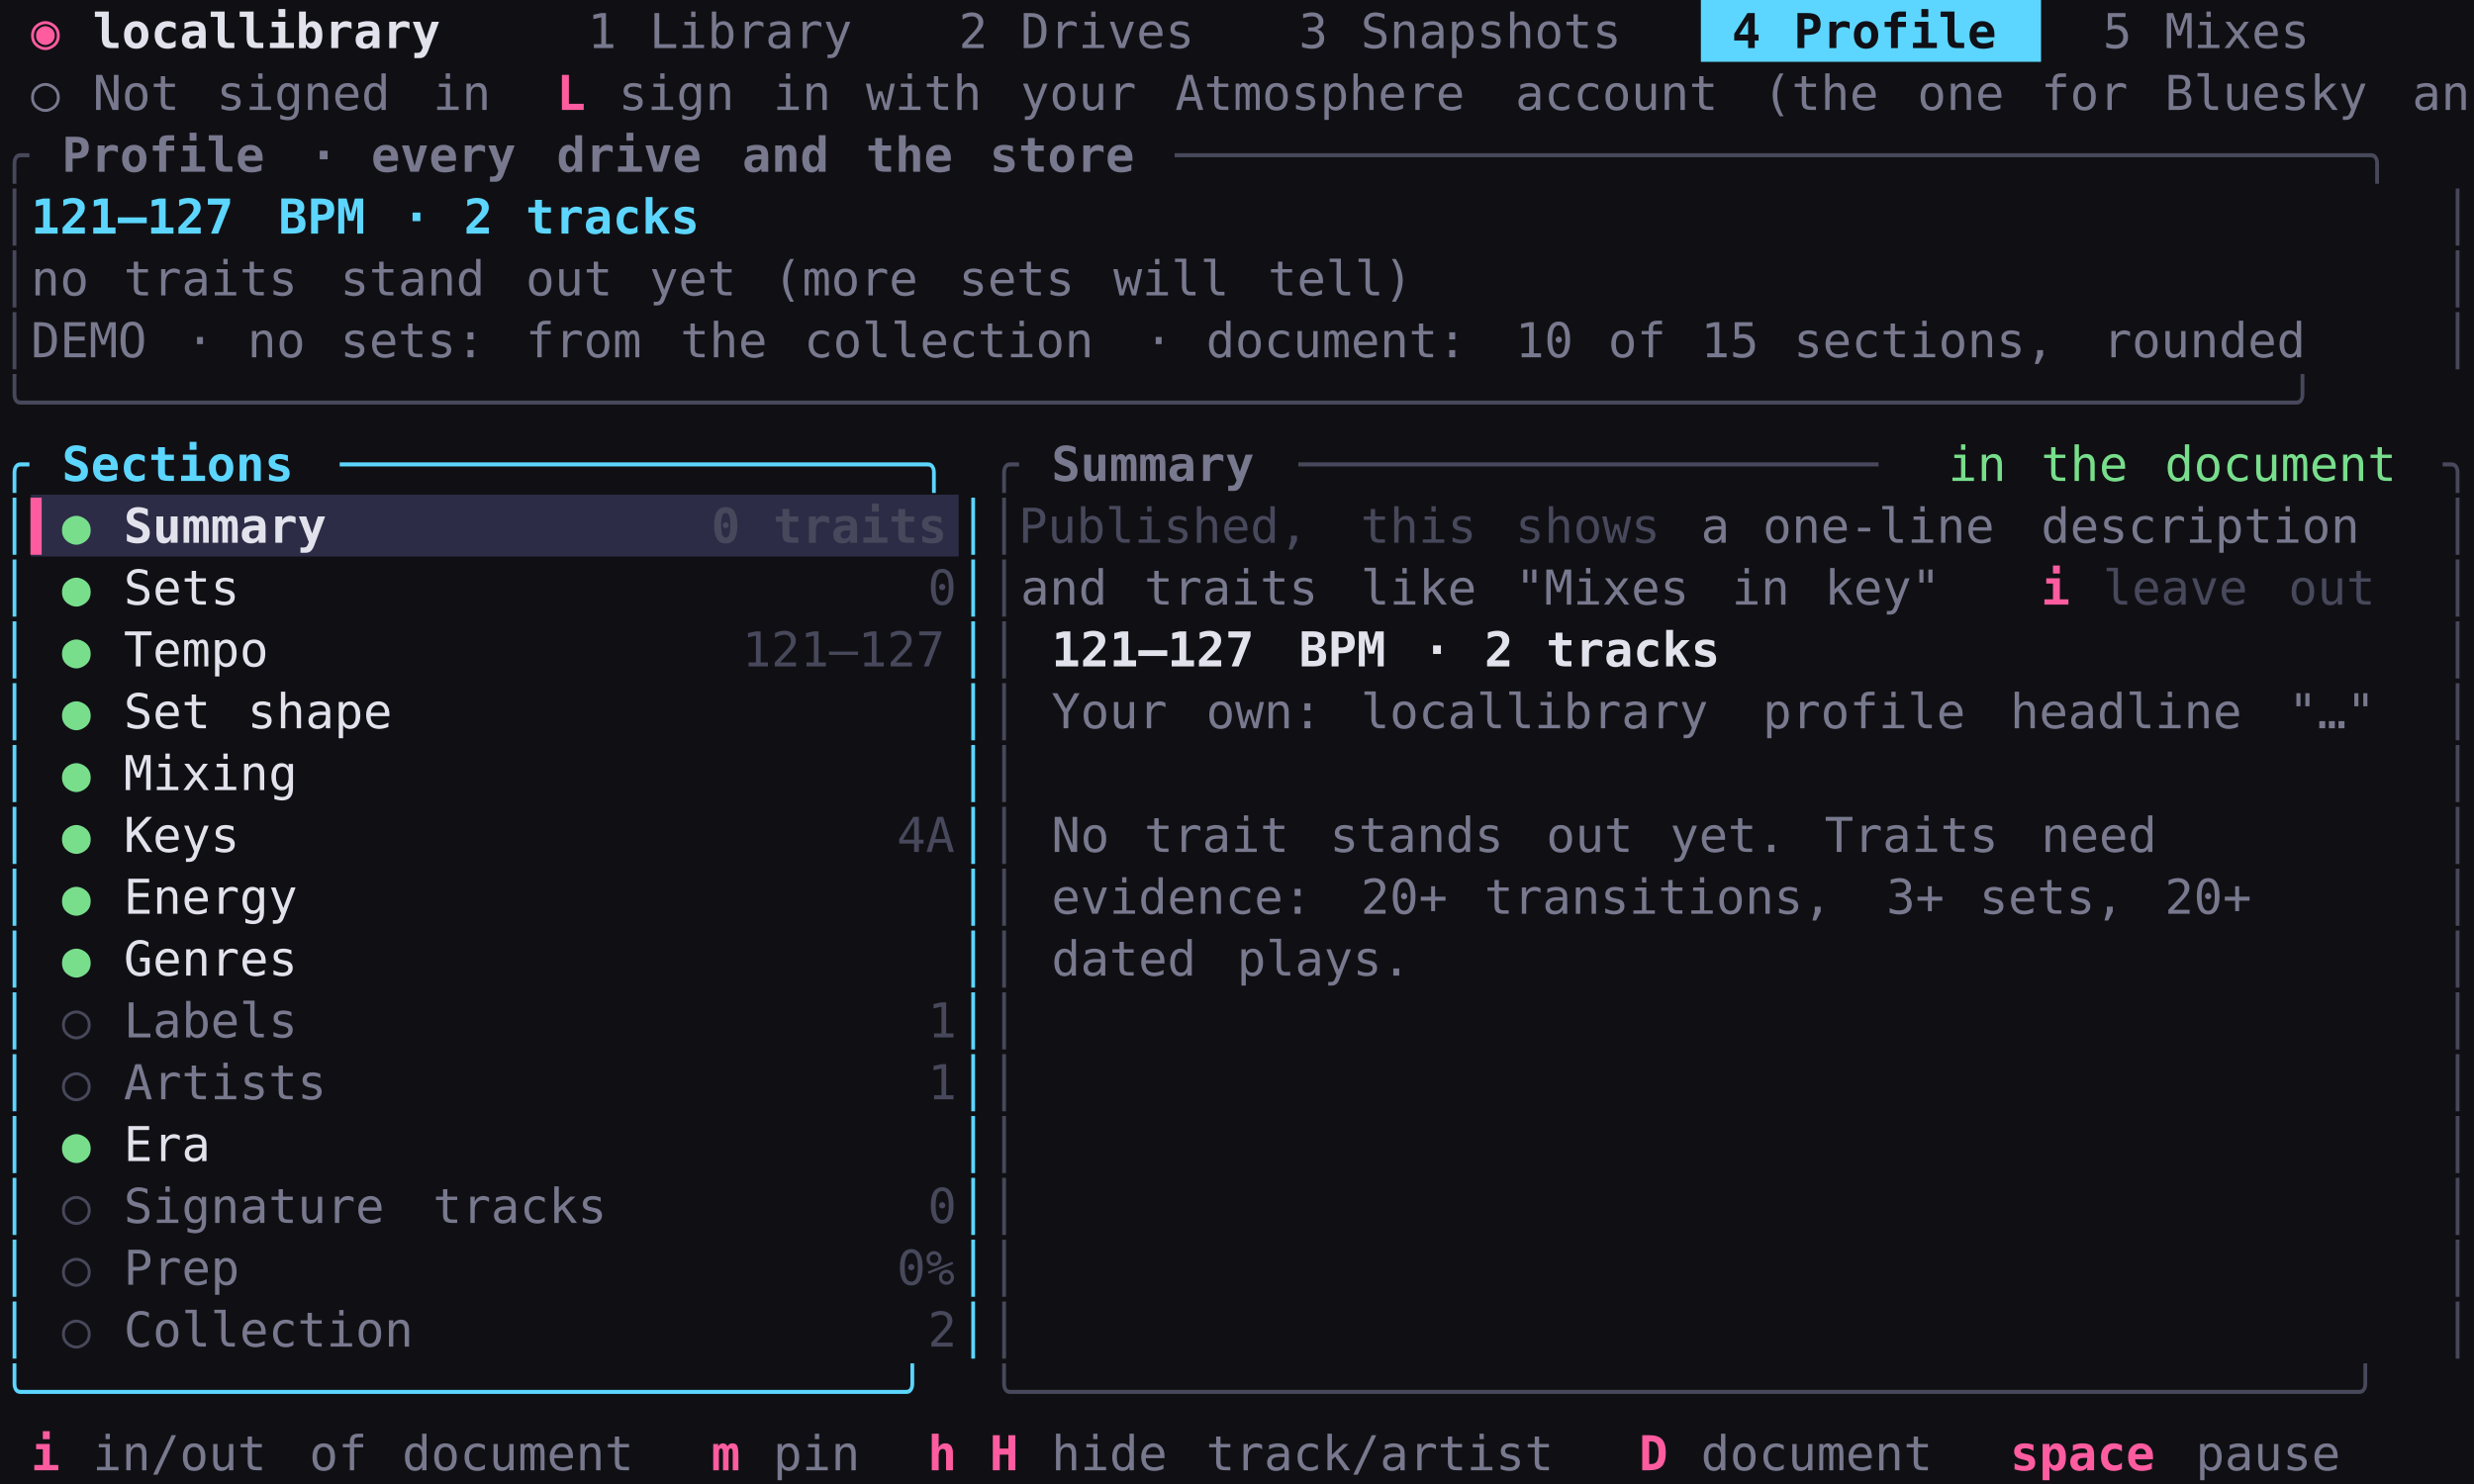
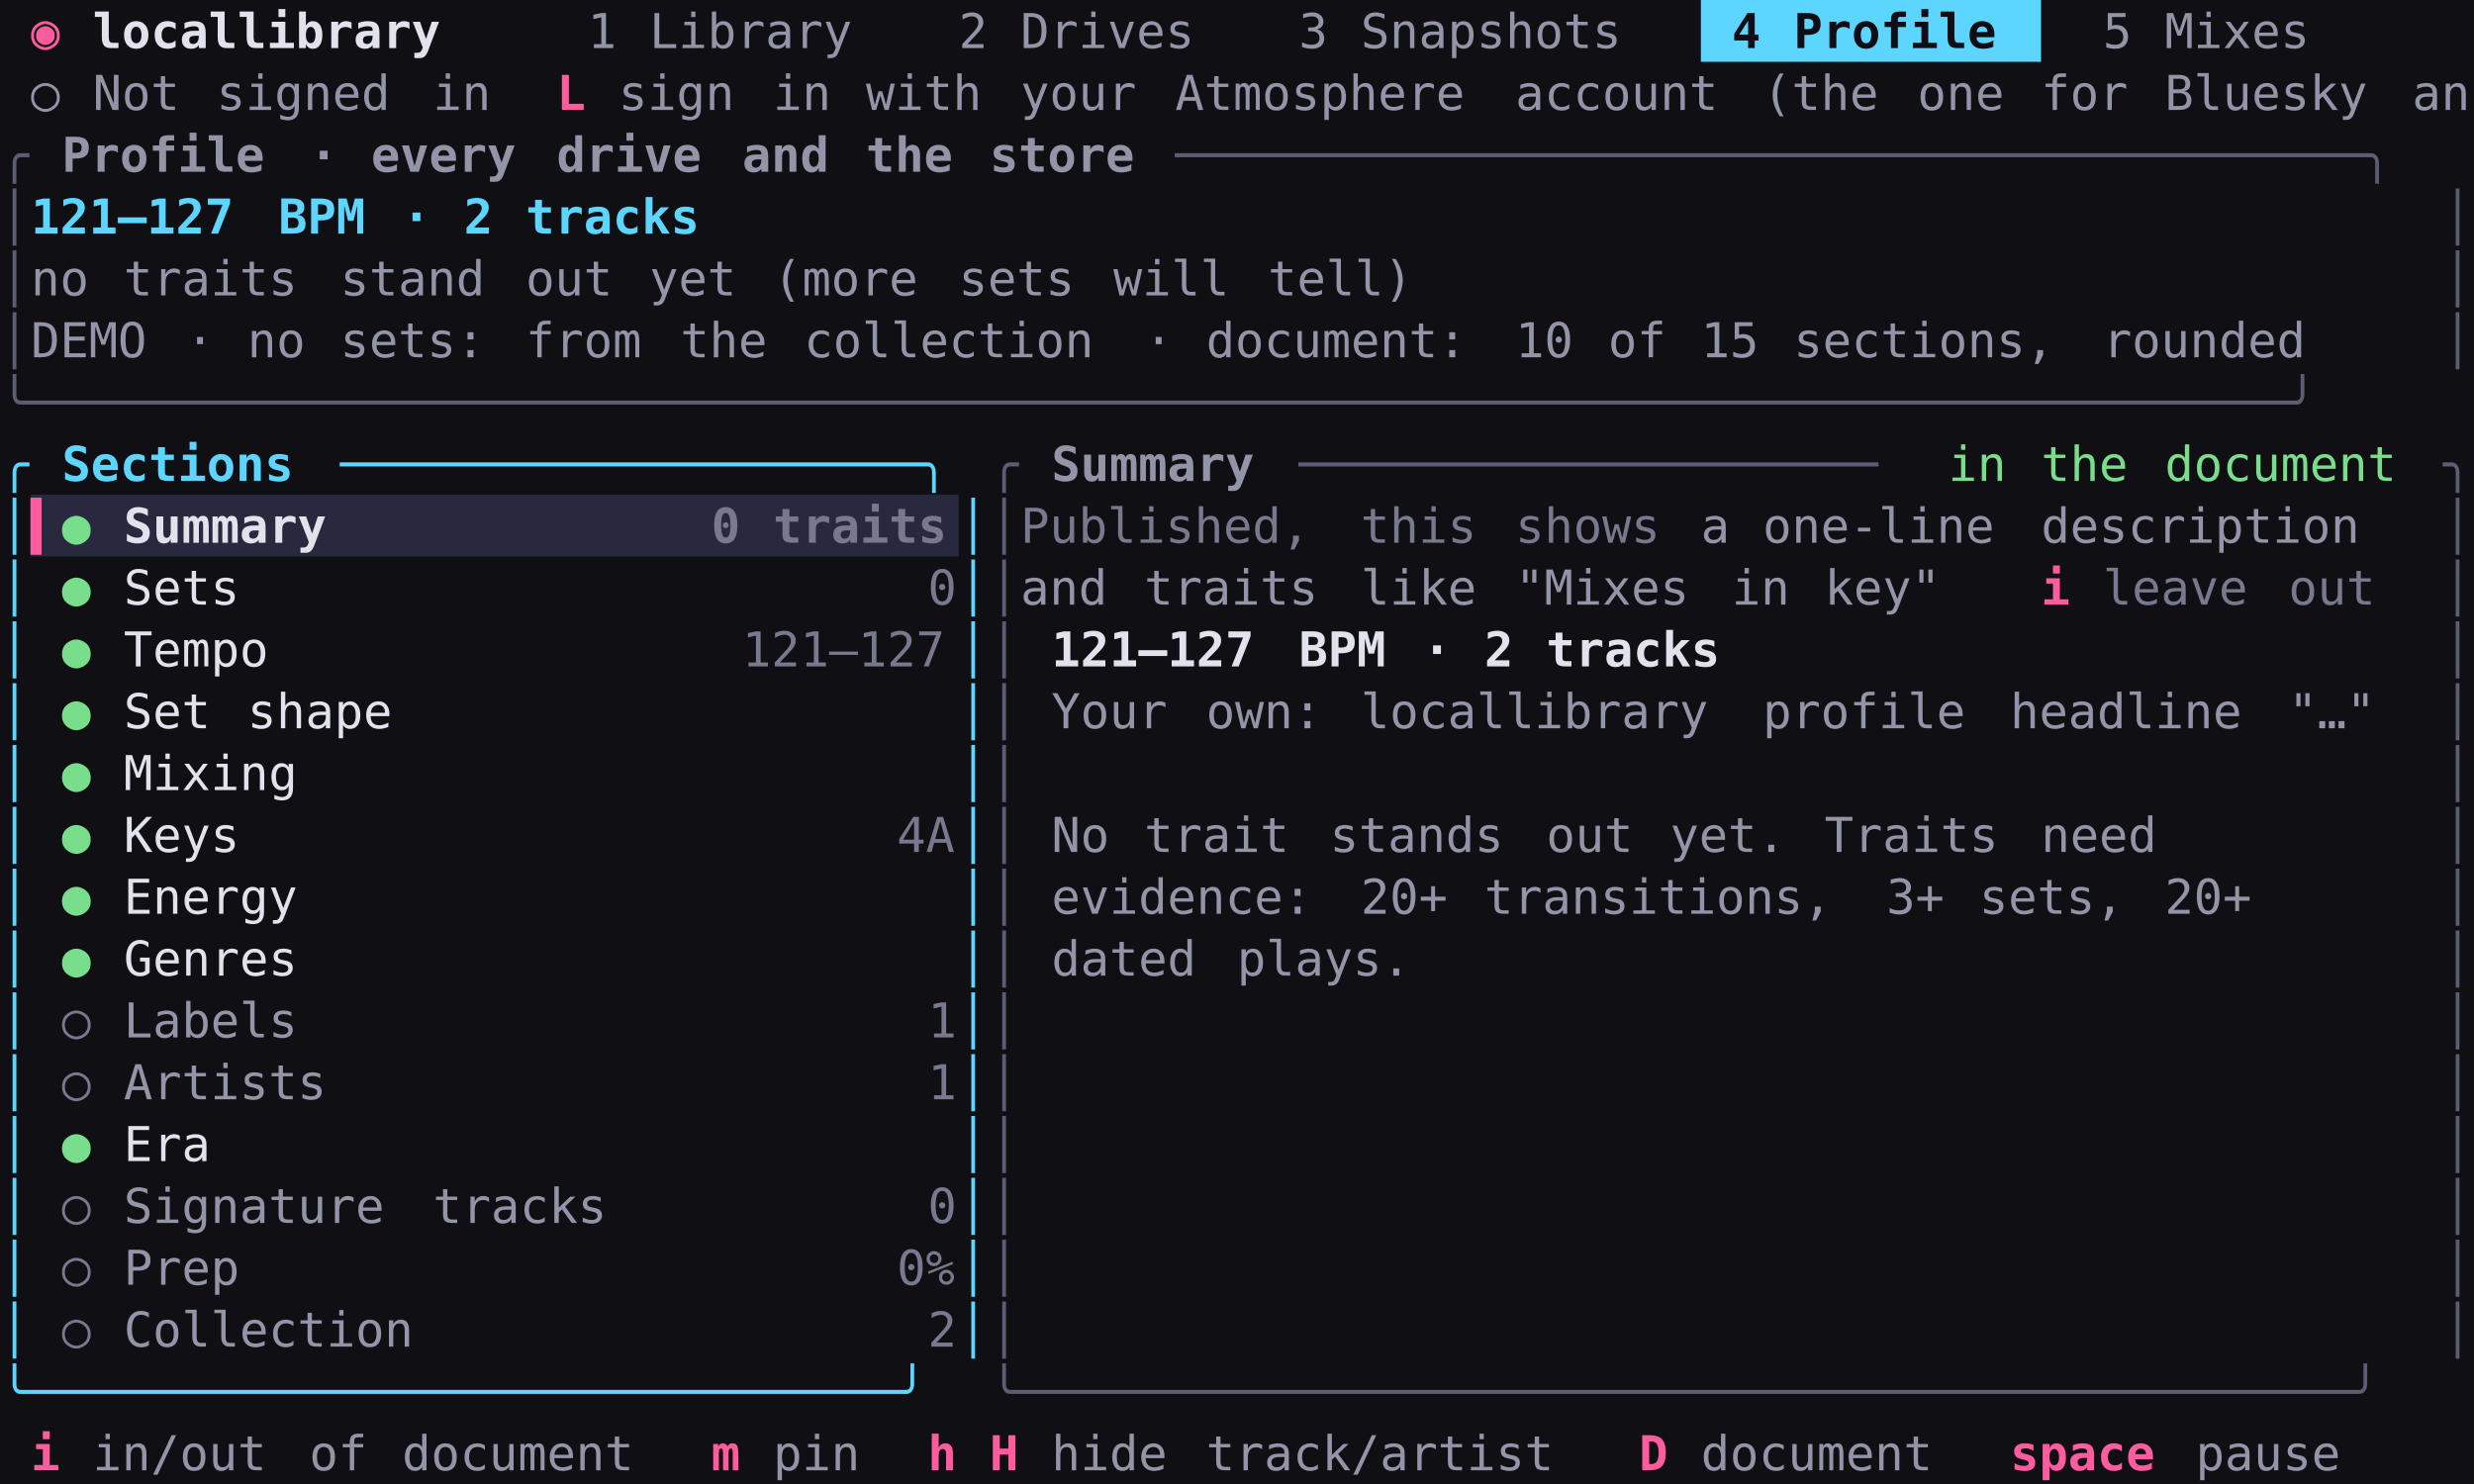
<svg xmlns="http://www.w3.org/2000/svg" viewBox="0 0 720 432" width="720" height="432" font-family="ui-monospace, Menlo, Consolas, monospace" font-size="14">
  <rect width="720" height="432" fill="#101014" />
  <rect x="495" y="0" width="99" height="18" fill="#5cd6ff" />
  <text x="9" y="14" fill="#ff5ca0" font-weight="bold">◉</text>
  <text x="27 36 45 54 63 72 81 90 99 108 117 126" y="14" fill="#e2e2ec" font-weight="bold">locallibrary</text>
-   <text x="171" y="14" fill="#78788e">1</text>
-   <text x="189 198 207 216 225 234 243" y="14" fill="#78788e">Library</text>
-   <text x="279" y="14" fill="#78788e">2</text>
-   <text x="297 306 315 324 333 342" y="14" fill="#78788e">Drives</text>
-   <text x="378" y="14" fill="#78788e">3</text>
-   <text x="396 405 414 423 432 441 450 459 468" y="14" fill="#78788e">Snapshots</text>
-   <text x="504" y="14" fill="#101016" font-weight="bold">4</text>
-   <text x="522 531 540 549 558 567 576" y="14" fill="#101016" font-weight="bold">Profile</text>
-   <text x="612" y="14" fill="#78788e">5</text>
-   <text x="630 639 648 657 666" y="14" fill="#78788e">Mixes</text>
-   <text x="9" y="32" fill="#78788e">○</text>
-   <text x="27 36 45" y="32" fill="#78788e">Not</text>
-   <text x="63 72 81 90 99 108" y="32" fill="#78788e">signed</text>
-   <text x="126 135" y="32" fill="#78788e">in</text>
+   <text x="171" y="14" fill="#9494a8">1</text>
+   <text x="189 198 207 216 225 234 243" y="14" fill="#9494a8">Library</text>
+   <text x="279" y="14" fill="#9494a8">2</text>
+   <text x="297 306 315 324 333 342" y="14" fill="#9494a8">Drives</text>
+   <text x="378" y="14" fill="#9494a8">3</text>
+   <text x="396 405 414 423 432 441 450 459 468" y="14" fill="#9494a8">Snapshots</text>
+   <text x="504" y="14" fill="#0e0e14" font-weight="bold">4</text>
+   <text x="522 531 540 549 558 567 576" y="14" fill="#0e0e14" font-weight="bold">Profile</text>
+   <text x="612" y="14" fill="#9494a8">5</text>
+   <text x="630 639 648 657 666" y="14" fill="#9494a8">Mixes</text>
+   <text x="9" y="32" fill="#9494a8">○</text>
+   <text x="27 36 45" y="32" fill="#9494a8">Not</text>
+   <text x="63 72 81 90 99 108" y="32" fill="#9494a8">signed</text>
+   <text x="126 135" y="32" fill="#9494a8">in</text>
  <text x="162" y="32" fill="#ff5ca0" font-weight="bold">L</text>
-   <text x="180 189 198 207" y="32" fill="#78788e">sign</text>
-   <text x="225 234" y="32" fill="#78788e">in</text>
-   <text x="252 261 270 279" y="32" fill="#78788e">with</text>
-   <text x="297 306 315 324" y="32" fill="#78788e">your</text>
-   <text x="342 351 360 369 378 387 396 405 414 423" y="32" fill="#78788e">Atmosphere</text>
-   <text x="441 450 459 468 477 486 495" y="32" fill="#78788e">account</text>
-   <text x="513 522 531 540" y="32" fill="#78788e">(the</text>
-   <text x="558 567 576" y="32" fill="#78788e">one</text>
-   <text x="594 603 612" y="32" fill="#78788e">for</text>
-   <text x="630 639 648 657 666 675 684" y="32" fill="#78788e">Bluesky</text>
-   <text x="702 711" y="32" fill="#78788e">an</text>
-   <text x="0" y="50" fill="#48485c">╭</text>
-   <text x="18 27 36 45 54 63 72" y="50" fill="#78788e" font-weight="bold">Profile</text>
-   <text x="90" y="50" fill="#78788e" font-weight="bold">·</text>
-   <text x="108 117 126 135 144" y="50" fill="#78788e" font-weight="bold">every</text>
-   <text x="162 171 180 189 198" y="50" fill="#78788e" font-weight="bold">drive</text>
-   <text x="216 225 234" y="50" fill="#78788e" font-weight="bold">and</text>
-   <text x="252 261 270" y="50" fill="#78788e" font-weight="bold">the</text>
-   <text x="288 297 306 315 324" y="50" fill="#78788e" font-weight="bold">store</text>
-   <text x="342 351 360 369 378 387 396 405 414 423 432 441 450 459 468 477 486 495 504 513 522 531 540 549 558 567 576 585 594 603 612 621 630 639 648 657 666 675 684 693 702 711" y="50" fill="#48485c">─────────────────────────────────────────╮</text>
-   <text x="0" y="68" fill="#48485c">│</text>
+   <text x="180 189 198 207" y="32" fill="#9494a8">sign</text>
+   <text x="225 234" y="32" fill="#9494a8">in</text>
+   <text x="252 261 270 279" y="32" fill="#9494a8">with</text>
+   <text x="297 306 315 324" y="32" fill="#9494a8">your</text>
+   <text x="342 351 360 369 378 387 396 405 414 423" y="32" fill="#9494a8">Atmosphere</text>
+   <text x="441 450 459 468 477 486 495" y="32" fill="#9494a8">account</text>
+   <text x="513 522 531 540" y="32" fill="#9494a8">(the</text>
+   <text x="558 567 576" y="32" fill="#9494a8">one</text>
+   <text x="594 603 612" y="32" fill="#9494a8">for</text>
+   <text x="630 639 648 657 666 675 684" y="32" fill="#9494a8">Bluesky</text>
+   <text x="702 711" y="32" fill="#9494a8">an</text>
+   <text x="0" y="50" fill="#5c5c74">╭</text>
+   <text x="18 27 36 45 54 63 72" y="50" fill="#9494a8" font-weight="bold">Profile</text>
+   <text x="90" y="50" fill="#9494a8" font-weight="bold">·</text>
+   <text x="108 117 126 135 144" y="50" fill="#9494a8" font-weight="bold">every</text>
+   <text x="162 171 180 189 198" y="50" fill="#9494a8" font-weight="bold">drive</text>
+   <text x="216 225 234" y="50" fill="#9494a8" font-weight="bold">and</text>
+   <text x="252 261 270" y="50" fill="#9494a8" font-weight="bold">the</text>
+   <text x="288 297 306 315 324" y="50" fill="#9494a8" font-weight="bold">store</text>
+   <text x="342 351 360 369 378 387 396 405 414 423 432 441 450 459 468 477 486 495 504 513 522 531 540 549 558 567 576 585 594 603 612 621 630 639 648 657 666 675 684 693 702 711" y="50" fill="#5c5c74">─────────────────────────────────────────╮</text>
+   <text x="0" y="68" fill="#5c5c74">│</text>
  <text x="9 18 27 36 45 54 63" y="68" fill="#5cd6ff" font-weight="bold">121–127</text>
  <text x="81 90 99" y="68" fill="#5cd6ff" font-weight="bold">BPM</text>
  <text x="117" y="68" fill="#5cd6ff" font-weight="bold">·</text>
  <text x="135" y="68" fill="#5cd6ff" font-weight="bold">2</text>
  <text x="153 162 171 180 189 198" y="68" fill="#5cd6ff" font-weight="bold">tracks</text>
-   <text x="711" y="68" fill="#48485c">│</text>
-   <text x="0" y="86" fill="#48485c">│</text>
-   <text x="9 18" y="86" fill="#78788e">no</text>
-   <text x="36 45 54 63 72 81" y="86" fill="#78788e">traits</text>
-   <text x="99 108 117 126 135" y="86" fill="#78788e">stand</text>
-   <text x="153 162 171" y="86" fill="#78788e">out</text>
-   <text x="189 198 207" y="86" fill="#78788e">yet</text>
-   <text x="225 234 243 252 261" y="86" fill="#78788e">(more</text>
-   <text x="279 288 297 306" y="86" fill="#78788e">sets</text>
-   <text x="324 333 342 351" y="86" fill="#78788e">will</text>
-   <text x="369 378 387 396 405" y="86" fill="#78788e">tell)</text>
-   <text x="711" y="86" fill="#48485c">│</text>
-   <text x="0" y="104" fill="#48485c">│</text>
-   <text x="9 18 27 36" y="104" fill="#78788e">DEMO</text>
-   <text x="54" y="104" fill="#78788e">·</text>
-   <text x="72 81" y="104" fill="#78788e">no</text>
-   <text x="99 108 117 126 135" y="104" fill="#78788e">sets:</text>
-   <text x="153 162 171 180" y="104" fill="#78788e">from</text>
-   <text x="198 207 216" y="104" fill="#78788e">the</text>
-   <text x="234 243 252 261 270 279 288 297 306 315" y="104" fill="#78788e">collection</text>
-   <text x="333" y="104" fill="#78788e">·</text>
-   <text x="351 360 369 378 387 396 405 414 423" y="104" fill="#78788e">document:</text>
-   <text x="441 450" y="104" fill="#78788e">10</text>
-   <text x="468 477" y="104" fill="#78788e">of</text>
-   <text x="495 504" y="104" fill="#78788e">15</text>
-   <text x="522 531 540 549 558 567 576 585 594" y="104" fill="#78788e">sections,</text>
-   <text x="612 621 630 639 648 657 666" y="104" fill="#78788e">rounded</text>
-   <text x="711" y="104" fill="#48485c">│</text>
-   <text x="0 9 18 27 36 45 54 63 72 81 90 99 108 117 126 135 144 153 162 171 180 189 198 207 216 225 234 243 252 261 270 279 288 297 306 315 324 333 342 351 360 369 378 387 396 405 414 423 432 441 450 459 468 477 486 495 504 513 522 531 540 549 558 567 576 585 594 603 612 621 630 639 648 657 666 675 684 693 702 711" y="122" fill="#48485c">╰──────────────────────────────────────────────────────────────────────────────╯</text>
+   <text x="711" y="68" fill="#5c5c74">│</text>
+   <text x="0" y="86" fill="#5c5c74">│</text>
+   <text x="9 18" y="86" fill="#9494a8">no</text>
+   <text x="36 45 54 63 72 81" y="86" fill="#9494a8">traits</text>
+   <text x="99 108 117 126 135" y="86" fill="#9494a8">stand</text>
+   <text x="153 162 171" y="86" fill="#9494a8">out</text>
+   <text x="189 198 207" y="86" fill="#9494a8">yet</text>
+   <text x="225 234 243 252 261" y="86" fill="#9494a8">(more</text>
+   <text x="279 288 297 306" y="86" fill="#9494a8">sets</text>
+   <text x="324 333 342 351" y="86" fill="#9494a8">will</text>
+   <text x="369 378 387 396 405" y="86" fill="#9494a8">tell)</text>
+   <text x="711" y="86" fill="#5c5c74">│</text>
+   <text x="0" y="104" fill="#5c5c74">│</text>
+   <text x="9 18 27 36" y="104" fill="#9494a8">DEMO</text>
+   <text x="54" y="104" fill="#9494a8">·</text>
+   <text x="72 81" y="104" fill="#9494a8">no</text>
+   <text x="99 108 117 126 135" y="104" fill="#9494a8">sets:</text>
+   <text x="153 162 171 180" y="104" fill="#9494a8">from</text>
+   <text x="198 207 216" y="104" fill="#9494a8">the</text>
+   <text x="234 243 252 261 270 279 288 297 306 315" y="104" fill="#9494a8">collection</text>
+   <text x="333" y="104" fill="#9494a8">·</text>
+   <text x="351 360 369 378 387 396 405 414 423" y="104" fill="#9494a8">document:</text>
+   <text x="441 450" y="104" fill="#9494a8">10</text>
+   <text x="468 477" y="104" fill="#9494a8">of</text>
+   <text x="495 504" y="104" fill="#9494a8">15</text>
+   <text x="522 531 540 549 558 567 576 585 594" y="104" fill="#9494a8">sections,</text>
+   <text x="612 621 630 639 648 657 666" y="104" fill="#9494a8">rounded</text>
+   <text x="711" y="104" fill="#5c5c74">│</text>
+   <text x="0 9 18 27 36 45 54 63 72 81 90 99 108 117 126 135 144 153 162 171 180 189 198 207 216 225 234 243 252 261 270 279 288 297 306 315 324 333 342 351 360 369 378 387 396 405 414 423 432 441 450 459 468 477 486 495 504 513 522 531 540 549 558 567 576 585 594 603 612 621 630 639 648 657 666 675 684 693 702 711" y="122" fill="#5c5c74">╰──────────────────────────────────────────────────────────────────────────────╯</text>
  <text x="0" y="140" fill="#5cd6ff">╭</text>
  <text x="18 27 36 45 54 63 72 81" y="140" fill="#5cd6ff" font-weight="bold">Sections</text>
  <text x="99 108 117 126 135 144 153 162 171 180 189 198 207 216 225 234 243 252 261 270 279" y="140" fill="#5cd6ff">────────────────────╮</text>
-   <text x="288" y="140" fill="#48485c">╭</text>
-   <text x="306 315 324 333 342 351 360" y="140" fill="#78788e" font-weight="bold">Summary</text>
-   <text x="378 387 396 405 414 423 432 441 450 459 468 477 486 495 504 513 522 531 540 549" y="140" fill="#48485c">────────────────────</text>
+   <text x="288" y="140" fill="#5c5c74">╭</text>
+   <text x="306 315 324 333 342 351 360" y="140" fill="#9494a8" font-weight="bold">Summary</text>
+   <text x="378 387 396 405 414 423 432 441 450 459 468 477 486 495 504 513 522 531 540 549" y="140" fill="#5c5c74">────────────────────</text>
  <text x="567 576" y="140" fill="#78de8c">in</text>
  <text x="594 603 612" y="140" fill="#78de8c">the</text>
  <text x="630 639 648 657 666 675 684 693" y="140" fill="#78de8c">document</text>
-   <text x="711" y="140" fill="#48485c">╮</text>
-   <rect x="9" y="144" width="270" height="18" fill="#2c2c46" />
+   <text x="711" y="140" fill="#5c5c74">╮</text>
+   <rect x="9" y="144" width="270" height="18" fill="#28283e" />
  <text x="0" y="158" fill="#5cd6ff">│</text>
  <text x="9" y="158" fill="#ff5ca0" font-weight="bold">▍</text>
  <text x="18" y="158" fill="#78de8c" font-weight="bold">●</text>
  <text x="36 45 54 63 72 81 90" y="158" fill="#e2e2ec" font-weight="bold">Summary</text>
-   <text x="207" y="158" fill="#48485c" font-weight="bold">0</text>
-   <text x="225 234 243 252 261 270" y="158" fill="#48485c" font-weight="bold">traits</text>
+   <text x="207" y="158" fill="#78788e" font-weight="bold">0</text>
+   <text x="225 234 243 252 261 270" y="158" fill="#78788e" font-weight="bold">traits</text>
  <text x="279" y="158" fill="#5cd6ff">│</text>
-   <text x="288 297 306 315 324 333 342 351 360 369 378" y="158" fill="#48485c">│Published,</text>
-   <text x="396 405 414 423" y="158" fill="#48485c">this</text>
-   <text x="441 450 459 468 477" y="158" fill="#48485c">shows</text>
-   <text x="495" y="158" fill="#78788e">a</text>
-   <text x="513 522 531 540 549 558 567 576" y="158" fill="#78788e">one-line</text>
-   <text x="594 603 612 621 630 639 648 657 666 675 684" y="158" fill="#78788e">description</text>
-   <text x="711" y="158" fill="#48485c">│</text>
+   <text x="288" y="158" fill="#5c5c74">│</text>
+   <text x="297 306 315 324 333 342 351 360 369 378" y="158" fill="#78788e">Published,</text>
+   <text x="396 405 414 423" y="158" fill="#78788e">this</text>
+   <text x="441 450 459 468 477" y="158" fill="#78788e">shows</text>
+   <text x="495" y="158" fill="#9494a8">a</text>
+   <text x="513 522 531 540 549 558 567 576" y="158" fill="#9494a8">one-line</text>
+   <text x="594 603 612 621 630 639 648 657 666 675 684" y="158" fill="#9494a8">description</text>
+   <text x="711" y="158" fill="#5c5c74">│</text>
  <text x="0" y="176" fill="#5cd6ff">│</text>
  <text x="18" y="176" fill="#78de8c">●</text>
  <text x="36 45 54 63" y="176" fill="#e2e2ec">Sets</text>
-   <text x="270" y="176" fill="#48485c">0</text>
+   <text x="270" y="176" fill="#78788e">0</text>
  <text x="279" y="176" fill="#5cd6ff">│</text>
-   <text x="288" y="176" fill="#48485c">│</text>
-   <text x="297 306 315" y="176" fill="#78788e">and</text>
-   <text x="333 342 351 360 369 378" y="176" fill="#78788e">traits</text>
-   <text x="396 405 414 423" y="176" fill="#78788e">like</text>
-   <text x="441 450 459 468 477 486" y="176" fill="#78788e">"Mixes</text>
-   <text x="504 513" y="176" fill="#78788e">in</text>
-   <text x="531 540 549 558" y="176" fill="#78788e">key"</text>
+   <text x="288" y="176" fill="#5c5c74">│</text>
+   <text x="297 306 315" y="176" fill="#9494a8">and</text>
+   <text x="333 342 351 360 369 378" y="176" fill="#9494a8">traits</text>
+   <text x="396 405 414 423" y="176" fill="#9494a8">like</text>
+   <text x="441 450 459 468 477 486" y="176" fill="#9494a8">"Mixes</text>
+   <text x="504 513" y="176" fill="#9494a8">in</text>
+   <text x="531 540 549 558" y="176" fill="#9494a8">key"</text>
  <text x="594" y="176" fill="#ff5ca0" font-weight="bold">i</text>
-   <text x="612 621 630 639 648" y="176" fill="#48485c">leave</text>
-   <text x="666 675 684" y="176" fill="#48485c">out</text>
-   <text x="711" y="176" fill="#48485c">│</text>
+   <text x="612 621 630 639 648" y="176" fill="#78788e">leave</text>
+   <text x="666 675 684" y="176" fill="#78788e">out</text>
+   <text x="711" y="176" fill="#5c5c74">│</text>
  <text x="0" y="194" fill="#5cd6ff">│</text>
  <text x="18" y="194" fill="#78de8c">●</text>
  <text x="36 45 54 63 72" y="194" fill="#e2e2ec">Tempo</text>
-   <text x="216 225 234 243 252 261 270" y="194" fill="#48485c">121–127</text>
+   <text x="216 225 234 243 252 261 270" y="194" fill="#78788e">121–127</text>
  <text x="279" y="194" fill="#5cd6ff">│</text>
-   <text x="288" y="194" fill="#48485c">│</text>
+   <text x="288" y="194" fill="#5c5c74">│</text>
  <text x="306 315 324 333 342 351 360" y="194" fill="#e2e2ec" font-weight="bold">121–127</text>
  <text x="378 387 396" y="194" fill="#e2e2ec" font-weight="bold">BPM</text>
  <text x="414" y="194" fill="#e2e2ec" font-weight="bold">·</text>
  <text x="432" y="194" fill="#e2e2ec" font-weight="bold">2</text>
  <text x="450 459 468 477 486 495" y="194" fill="#e2e2ec" font-weight="bold">tracks</text>
-   <text x="711" y="194" fill="#48485c">│</text>
+   <text x="711" y="194" fill="#5c5c74">│</text>
  <text x="0" y="212" fill="#5cd6ff">│</text>
  <text x="18" y="212" fill="#78de8c">●</text>
  <text x="36 45 54" y="212" fill="#e2e2ec">Set</text>
  <text x="72 81 90 99 108" y="212" fill="#e2e2ec">shape</text>
  <text x="279" y="212" fill="#5cd6ff">│</text>
-   <text x="288" y="212" fill="#48485c">│</text>
-   <text x="306 315 324 333" y="212" fill="#78788e">Your</text>
-   <text x="351 360 369 378" y="212" fill="#78788e">own:</text>
-   <text x="396 405 414 423 432 441 450 459 468 477 486 495" y="212" fill="#78788e">locallibrary</text>
-   <text x="513 522 531 540 549 558 567" y="212" fill="#78788e">profile</text>
-   <text x="585 594 603 612 621 630 639 648" y="212" fill="#78788e">headline</text>
-   <text x="666 675 684" y="212" fill="#78788e">"…"</text>
-   <text x="711" y="212" fill="#48485c">│</text>
+   <text x="288" y="212" fill="#5c5c74">│</text>
+   <text x="306 315 324 333" y="212" fill="#9494a8">Your</text>
+   <text x="351 360 369 378" y="212" fill="#9494a8">own:</text>
+   <text x="396 405 414 423 432 441 450 459 468 477 486 495" y="212" fill="#9494a8">locallibrary</text>
+   <text x="513 522 531 540 549 558 567" y="212" fill="#9494a8">profile</text>
+   <text x="585 594 603 612 621 630 639 648" y="212" fill="#9494a8">headline</text>
+   <text x="666 675 684" y="212" fill="#9494a8">"…"</text>
+   <text x="711" y="212" fill="#5c5c74">│</text>
  <text x="0" y="230" fill="#5cd6ff">│</text>
  <text x="18" y="230" fill="#78de8c">●</text>
  <text x="36 45 54 63 72 81" y="230" fill="#e2e2ec">Mixing</text>
  <text x="279" y="230" fill="#5cd6ff">│</text>
-   <text x="288" y="230" fill="#48485c">│</text>
-   <text x="711" y="230" fill="#48485c">│</text>
+   <text x="288" y="230" fill="#5c5c74">│</text>
+   <text x="711" y="230" fill="#5c5c74">│</text>
  <text x="0" y="248" fill="#5cd6ff">│</text>
  <text x="18" y="248" fill="#78de8c">●</text>
  <text x="36 45 54 63" y="248" fill="#e2e2ec">Keys</text>
-   <text x="261 270" y="248" fill="#48485c">4A</text>
+   <text x="261 270" y="248" fill="#78788e">4A</text>
  <text x="279" y="248" fill="#5cd6ff">│</text>
-   <text x="288" y="248" fill="#48485c">│</text>
-   <text x="306 315" y="248" fill="#78788e">No</text>
-   <text x="333 342 351 360 369" y="248" fill="#78788e">trait</text>
-   <text x="387 396 405 414 423 432" y="248" fill="#78788e">stands</text>
-   <text x="450 459 468" y="248" fill="#78788e">out</text>
-   <text x="486 495 504 513" y="248" fill="#78788e">yet.</text>
-   <text x="531 540 549 558 567 576" y="248" fill="#78788e">Traits</text>
-   <text x="594 603 612 621" y="248" fill="#78788e">need</text>
-   <text x="711" y="248" fill="#48485c">│</text>
+   <text x="288" y="248" fill="#5c5c74">│</text>
+   <text x="306 315" y="248" fill="#9494a8">No</text>
+   <text x="333 342 351 360 369" y="248" fill="#9494a8">trait</text>
+   <text x="387 396 405 414 423 432" y="248" fill="#9494a8">stands</text>
+   <text x="450 459 468" y="248" fill="#9494a8">out</text>
+   <text x="486 495 504 513" y="248" fill="#9494a8">yet.</text>
+   <text x="531 540 549 558 567 576" y="248" fill="#9494a8">Traits</text>
+   <text x="594 603 612 621" y="248" fill="#9494a8">need</text>
+   <text x="711" y="248" fill="#5c5c74">│</text>
  <text x="0" y="266" fill="#5cd6ff">│</text>
  <text x="18" y="266" fill="#78de8c">●</text>
  <text x="36 45 54 63 72 81" y="266" fill="#e2e2ec">Energy</text>
  <text x="279" y="266" fill="#5cd6ff">│</text>
-   <text x="288" y="266" fill="#48485c">│</text>
-   <text x="306 315 324 333 342 351 360 369 378" y="266" fill="#78788e">evidence:</text>
-   <text x="396 405 414" y="266" fill="#78788e">20+</text>
-   <text x="432 441 450 459 468 477 486 495 504 513 522 531" y="266" fill="#78788e">transitions,</text>
-   <text x="549 558" y="266" fill="#78788e">3+</text>
-   <text x="576 585 594 603 612" y="266" fill="#78788e">sets,</text>
-   <text x="630 639 648" y="266" fill="#78788e">20+</text>
-   <text x="711" y="266" fill="#48485c">│</text>
+   <text x="288" y="266" fill="#5c5c74">│</text>
+   <text x="306 315 324 333 342 351 360 369 378" y="266" fill="#9494a8">evidence:</text>
+   <text x="396 405 414" y="266" fill="#9494a8">20+</text>
+   <text x="432 441 450 459 468 477 486 495 504 513 522 531" y="266" fill="#9494a8">transitions,</text>
+   <text x="549 558" y="266" fill="#9494a8">3+</text>
+   <text x="576 585 594 603 612" y="266" fill="#9494a8">sets,</text>
+   <text x="630 639 648" y="266" fill="#9494a8">20+</text>
+   <text x="711" y="266" fill="#5c5c74">│</text>
  <text x="0" y="284" fill="#5cd6ff">│</text>
  <text x="18" y="284" fill="#78de8c">●</text>
  <text x="36 45 54 63 72 81" y="284" fill="#e2e2ec">Genres</text>
  <text x="279" y="284" fill="#5cd6ff">│</text>
-   <text x="288" y="284" fill="#48485c">│</text>
-   <text x="306 315 324 333 342" y="284" fill="#78788e">dated</text>
-   <text x="360 369 378 387 396 405" y="284" fill="#78788e">plays.</text>
-   <text x="711" y="284" fill="#48485c">│</text>
+   <text x="288" y="284" fill="#5c5c74">│</text>
+   <text x="306 315 324 333 342" y="284" fill="#9494a8">dated</text>
+   <text x="360 369 378 387 396 405" y="284" fill="#9494a8">plays.</text>
+   <text x="711" y="284" fill="#5c5c74">│</text>
  <text x="0" y="302" fill="#5cd6ff">│</text>
-   <text x="18" y="302" fill="#48485c">○</text>
-   <text x="36 45 54 63 72 81" y="302" fill="#78788e">Labels</text>
-   <text x="270" y="302" fill="#48485c">1</text>
+   <text x="18" y="302" fill="#78788e">○</text>
+   <text x="36 45 54 63 72 81" y="302" fill="#9494a8">Labels</text>
+   <text x="270" y="302" fill="#78788e">1</text>
  <text x="279" y="302" fill="#5cd6ff">│</text>
-   <text x="288" y="302" fill="#48485c">│</text>
-   <text x="711" y="302" fill="#48485c">│</text>
+   <text x="288" y="302" fill="#5c5c74">│</text>
+   <text x="711" y="302" fill="#5c5c74">│</text>
  <text x="0" y="320" fill="#5cd6ff">│</text>
-   <text x="18" y="320" fill="#48485c">○</text>
-   <text x="36 45 54 63 72 81 90" y="320" fill="#78788e">Artists</text>
-   <text x="270" y="320" fill="#48485c">1</text>
+   <text x="18" y="320" fill="#78788e">○</text>
+   <text x="36 45 54 63 72 81 90" y="320" fill="#9494a8">Artists</text>
+   <text x="270" y="320" fill="#78788e">1</text>
  <text x="279" y="320" fill="#5cd6ff">│</text>
-   <text x="288" y="320" fill="#48485c">│</text>
-   <text x="711" y="320" fill="#48485c">│</text>
+   <text x="288" y="320" fill="#5c5c74">│</text>
+   <text x="711" y="320" fill="#5c5c74">│</text>
  <text x="0" y="338" fill="#5cd6ff">│</text>
  <text x="18" y="338" fill="#78de8c">●</text>
  <text x="36 45 54" y="338" fill="#e2e2ec">Era</text>
  <text x="279" y="338" fill="#5cd6ff">│</text>
-   <text x="288" y="338" fill="#48485c">│</text>
-   <text x="711" y="338" fill="#48485c">│</text>
+   <text x="288" y="338" fill="#5c5c74">│</text>
+   <text x="711" y="338" fill="#5c5c74">│</text>
  <text x="0" y="356" fill="#5cd6ff">│</text>
-   <text x="18" y="356" fill="#48485c">○</text>
-   <text x="36 45 54 63 72 81 90 99 108" y="356" fill="#78788e">Signature</text>
-   <text x="126 135 144 153 162 171" y="356" fill="#78788e">tracks</text>
-   <text x="270" y="356" fill="#48485c">0</text>
+   <text x="18" y="356" fill="#78788e">○</text>
+   <text x="36 45 54 63 72 81 90 99 108" y="356" fill="#9494a8">Signature</text>
+   <text x="126 135 144 153 162 171" y="356" fill="#9494a8">tracks</text>
+   <text x="270" y="356" fill="#78788e">0</text>
  <text x="279" y="356" fill="#5cd6ff">│</text>
-   <text x="288" y="356" fill="#48485c">│</text>
-   <text x="711" y="356" fill="#48485c">│</text>
+   <text x="288" y="356" fill="#5c5c74">│</text>
+   <text x="711" y="356" fill="#5c5c74">│</text>
  <text x="0" y="374" fill="#5cd6ff">│</text>
-   <text x="18" y="374" fill="#48485c">○</text>
-   <text x="36 45 54 63" y="374" fill="#78788e">Prep</text>
-   <text x="261 270" y="374" fill="#48485c">0%</text>
+   <text x="18" y="374" fill="#78788e">○</text>
+   <text x="36 45 54 63" y="374" fill="#9494a8">Prep</text>
+   <text x="261 270" y="374" fill="#78788e">0%</text>
  <text x="279" y="374" fill="#5cd6ff">│</text>
-   <text x="288" y="374" fill="#48485c">│</text>
-   <text x="711" y="374" fill="#48485c">│</text>
+   <text x="288" y="374" fill="#5c5c74">│</text>
+   <text x="711" y="374" fill="#5c5c74">│</text>
  <text x="0" y="392" fill="#5cd6ff">│</text>
-   <text x="18" y="392" fill="#48485c">○</text>
-   <text x="36 45 54 63 72 81 90 99 108 117" y="392" fill="#78788e">Collection</text>
-   <text x="270" y="392" fill="#48485c">2</text>
+   <text x="18" y="392" fill="#78788e">○</text>
+   <text x="36 45 54 63 72 81 90 99 108 117" y="392" fill="#9494a8">Collection</text>
+   <text x="270" y="392" fill="#78788e">2</text>
  <text x="279" y="392" fill="#5cd6ff">│</text>
-   <text x="288" y="392" fill="#48485c">│</text>
-   <text x="711" y="392" fill="#48485c">│</text>
+   <text x="288" y="392" fill="#5c5c74">│</text>
+   <text x="711" y="392" fill="#5c5c74">│</text>
  <text x="0 9 18 27 36 45 54 63 72 81 90 99 108 117 126 135 144 153 162 171 180 189 198 207 216 225 234 243 252 261 270 279" y="410" fill="#5cd6ff">╰──────────────────────────────╯</text>
-   <text x="288 297 306 315 324 333 342 351 360 369 378 387 396 405 414 423 432 441 450 459 468 477 486 495 504 513 522 531 540 549 558 567 576 585 594 603 612 621 630 639 648 657 666 675 684 693 702 711" y="410" fill="#48485c">╰──────────────────────────────────────────────╯</text>
+   <text x="288 297 306 315 324 333 342 351 360 369 378 387 396 405 414 423 432 441 450 459 468 477 486 495 504 513 522 531 540 549 558 567 576 585 594 603 612 621 630 639 648 657 666 675 684 693 702 711" y="410" fill="#5c5c74">╰──────────────────────────────────────────────╯</text>
  <text x="9" y="428" fill="#ff5ca0" font-weight="bold">i</text>
-   <text x="27 36 45 54 63 72" y="428" fill="#78788e">in/out</text>
-   <text x="90 99" y="428" fill="#78788e">of</text>
-   <text x="117 126 135 144 153 162 171 180" y="428" fill="#78788e">document</text>
+   <text x="27 36 45 54 63 72" y="428" fill="#9494a8">in/out</text>
+   <text x="90 99" y="428" fill="#9494a8">of</text>
+   <text x="117 126 135 144 153 162 171 180" y="428" fill="#9494a8">document</text>
  <text x="207" y="428" fill="#ff5ca0" font-weight="bold">m</text>
-   <text x="225 234 243" y="428" fill="#78788e">pin</text>
+   <text x="225 234 243" y="428" fill="#9494a8">pin</text>
  <text x="270" y="428" fill="#ff5ca0" font-weight="bold">h</text>
  <text x="288" y="428" fill="#ff5ca0" font-weight="bold">H</text>
-   <text x="306 315 324 333" y="428" fill="#78788e">hide</text>
-   <text x="351 360 369 378 387 396 405 414 423 432 441 450" y="428" fill="#78788e">track/artist</text>
+   <text x="306 315 324 333" y="428" fill="#9494a8">hide</text>
+   <text x="351 360 369 378 387 396 405 414 423 432 441 450" y="428" fill="#9494a8">track/artist</text>
  <text x="477" y="428" fill="#ff5ca0" font-weight="bold">D</text>
-   <text x="495 504 513 522 531 540 549 558" y="428" fill="#78788e">document</text>
+   <text x="495 504 513 522 531 540 549 558" y="428" fill="#9494a8">document</text>
  <text x="585 594 603 612 621" y="428" fill="#ff5ca0" font-weight="bold">space</text>
-   <text x="639 648 657 666 675" y="428" fill="#78788e">pause</text>
+   <text x="639 648 657 666 675" y="428" fill="#9494a8">pause</text>
</svg>
